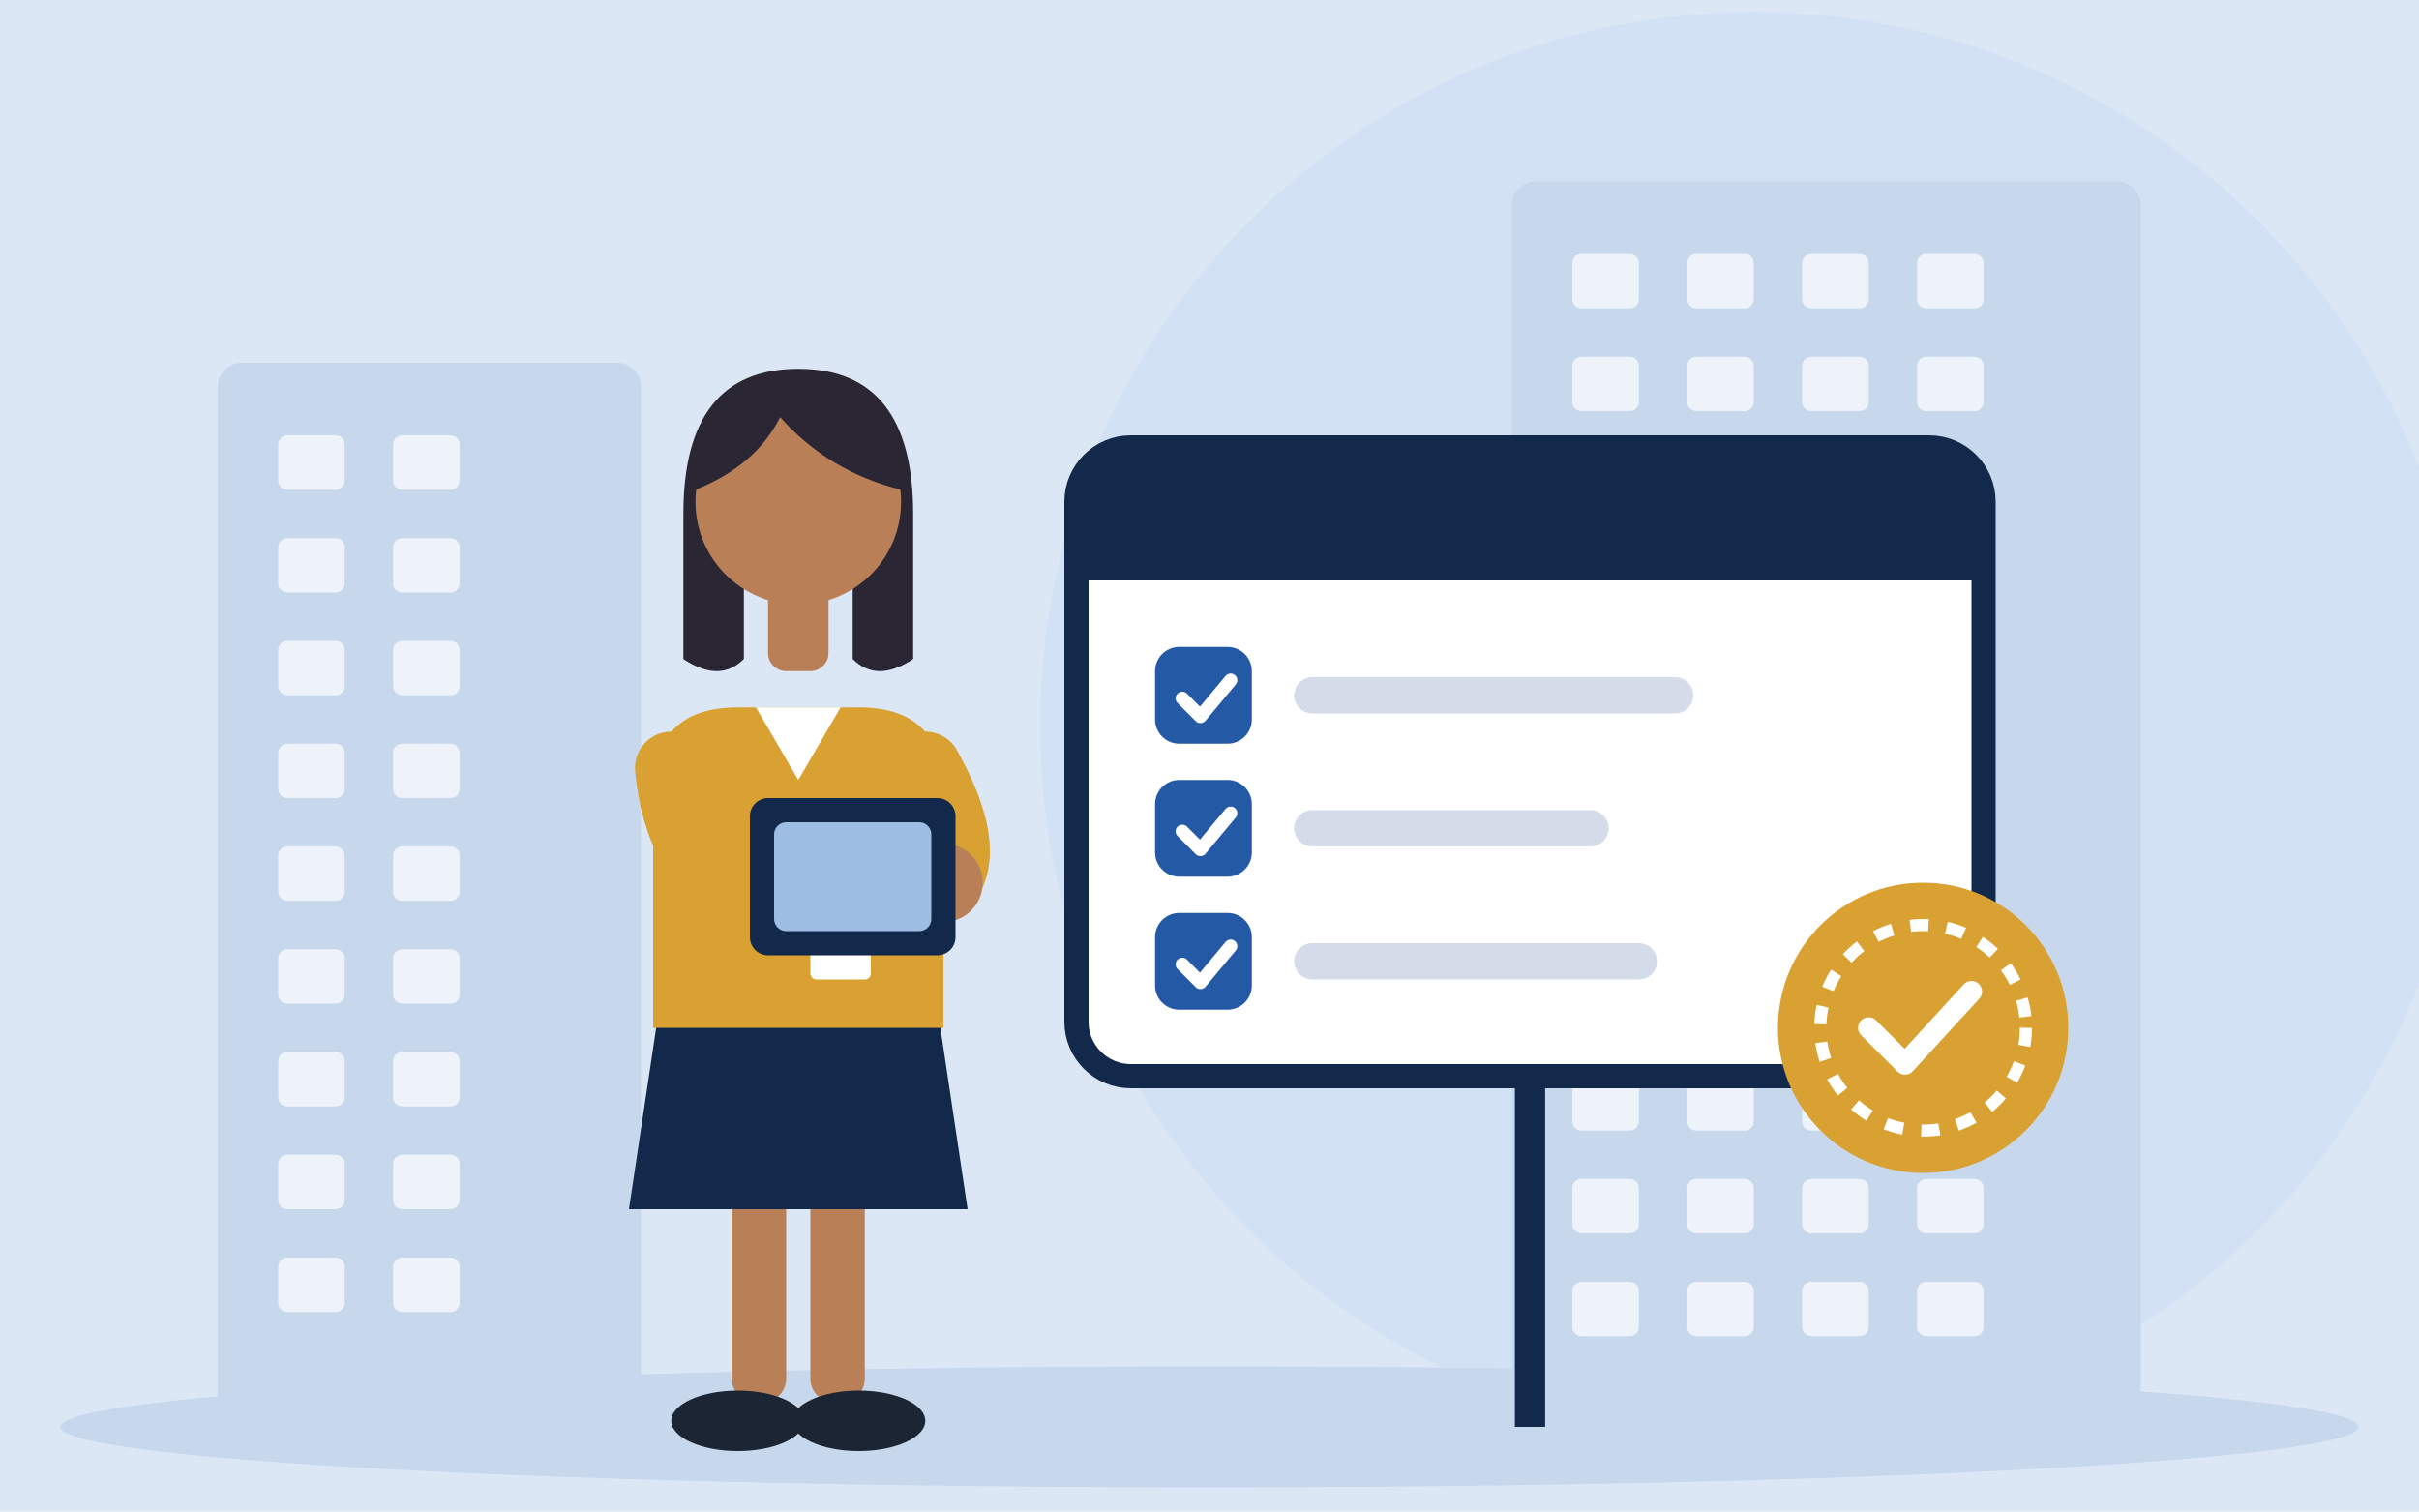
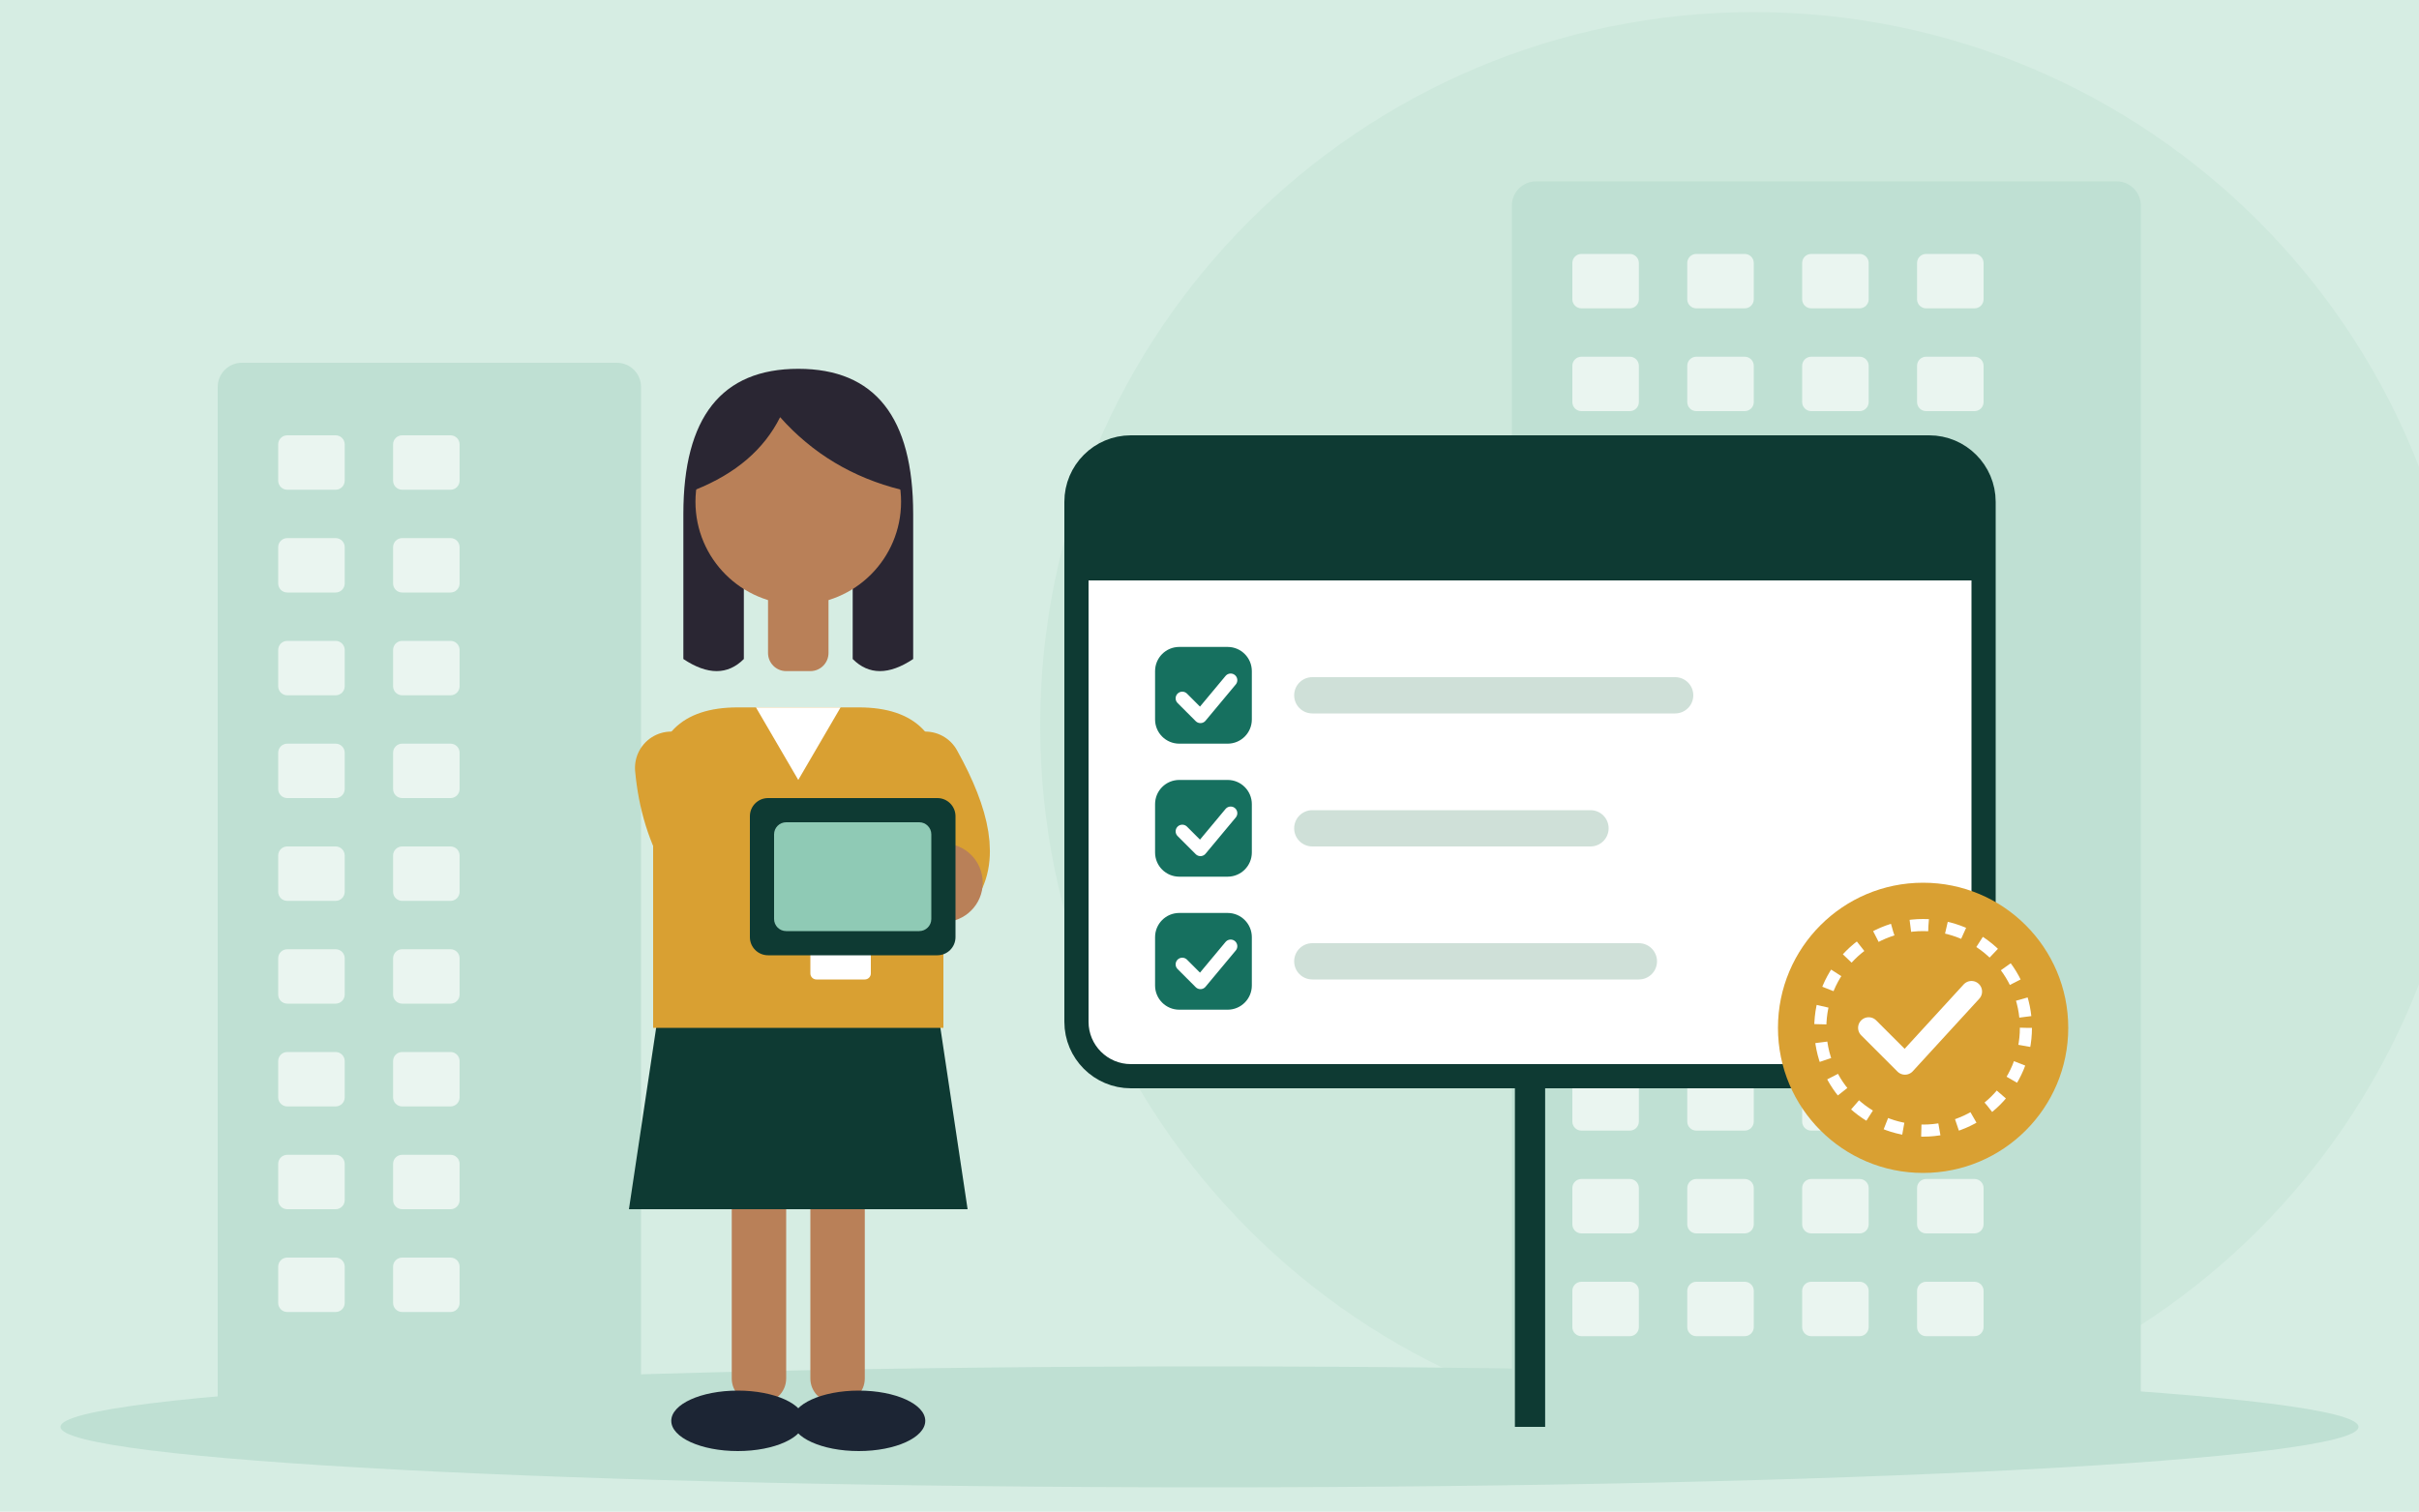
<svg xmlns="http://www.w3.org/2000/svg" viewBox="0 0 400 250" role="img" aria-label="ผู้นิเทศงานในสถานประกอบการรับรอง logbook รายสัปดาห์">
-   <rect width="400" height="250" fill="#dce7f5" />
-   <circle cx="290" cy="120" r="118" fill="#d2e1f3" />
-   <ellipse cx="200" cy="236" rx="190" ry="10" fill="#c7d7ec" />
-   <rect x="36" y="60" width="70" height="176" rx="4" fill="#c7d7ec" />
-   <rect x="46" y="72" width="11" height="9" rx="1.5" fill="#eef3f9" />
-   <rect x="65" y="72" width="11" height="9" rx="1.5" fill="#eef3f9" />
-   <rect x="46" y="89" width="11" height="9" rx="1.5" fill="#eef3f9" />
-   <rect x="65" y="89" width="11" height="9" rx="1.5" fill="#eef3f9" />
-   <rect x="46" y="106" width="11" height="9" rx="1.5" fill="#eef3f9" />
-   <rect x="65" y="106" width="11" height="9" rx="1.5" fill="#eef3f9" />
-   <rect x="46" y="123" width="11" height="9" rx="1.5" fill="#eef3f9" />
-   <rect x="65" y="123" width="11" height="9" rx="1.5" fill="#eef3f9" />
-   <rect x="46" y="140" width="11" height="9" rx="1.5" fill="#eef3f9" />
-   <rect x="65" y="140" width="11" height="9" rx="1.5" fill="#eef3f9" />
-   <rect x="46" y="157" width="11" height="9" rx="1.5" fill="#eef3f9" />
-   <rect x="65" y="157" width="11" height="9" rx="1.5" fill="#eef3f9" />
-   <rect x="46" y="174" width="11" height="9" rx="1.5" fill="#eef3f9" />
-   <rect x="65" y="174" width="11" height="9" rx="1.5" fill="#eef3f9" />
-   <rect x="46" y="191" width="11" height="9" rx="1.5" fill="#eef3f9" />
-   <rect x="65" y="191" width="11" height="9" rx="1.5" fill="#eef3f9" />
-   <rect x="46" y="208" width="11" height="9" rx="1.5" fill="#eef3f9" />
-   <rect x="65" y="208" width="11" height="9" rx="1.5" fill="#eef3f9" />
-   <rect x="250" y="30" width="104" height="206" rx="4" fill="#c7d7ec" />
-   <rect x="260" y="42" width="11" height="9" rx="1.5" fill="#eef3f9" />
-   <rect x="279" y="42" width="11" height="9" rx="1.5" fill="#eef3f9" />
-   <rect x="298" y="42" width="11" height="9" rx="1.5" fill="#eef3f9" />
-   <rect x="317" y="42" width="11" height="9" rx="1.5" fill="#eef3f9" />
-   <rect x="260" y="59" width="11" height="9" rx="1.5" fill="#eef3f9" />
-   <rect x="279" y="59" width="11" height="9" rx="1.5" fill="#eef3f9" />
-   <rect x="298" y="59" width="11" height="9" rx="1.5" fill="#eef3f9" />
-   <rect x="317" y="59" width="11" height="9" rx="1.5" fill="#eef3f9" />
-   <rect x="260" y="76" width="11" height="9" rx="1.5" fill="#eef3f9" />
-   <rect x="279" y="76" width="11" height="9" rx="1.5" fill="#eef3f9" />
-   <rect x="298" y="76" width="11" height="9" rx="1.5" fill="#eef3f9" />
-   <rect x="317" y="76" width="11" height="9" rx="1.5" fill="#eef3f9" />
-   <rect x="260" y="93" width="11" height="9" rx="1.5" fill="#eef3f9" />
-   <rect x="279" y="93" width="11" height="9" rx="1.5" fill="#eef3f9" />
-   <rect x="298" y="93" width="11" height="9" rx="1.5" fill="#eef3f9" />
-   <rect x="317" y="93" width="11" height="9" rx="1.5" fill="#eef3f9" />
-   <rect x="260" y="110" width="11" height="9" rx="1.5" fill="#eef3f9" />
-   <rect x="279" y="110" width="11" height="9" rx="1.5" fill="#eef3f9" />
-   <rect x="298" y="110" width="11" height="9" rx="1.5" fill="#eef3f9" />
-   <rect x="317" y="110" width="11" height="9" rx="1.5" fill="#eef3f9" />
-   <rect x="260" y="127" width="11" height="9" rx="1.5" fill="#eef3f9" />
-   <rect x="279" y="127" width="11" height="9" rx="1.5" fill="#eef3f9" />
-   <rect x="298" y="127" width="11" height="9" rx="1.5" fill="#eef3f9" />
-   <rect x="317" y="127" width="11" height="9" rx="1.5" fill="#eef3f9" />
-   <rect x="260" y="144" width="11" height="9" rx="1.5" fill="#eef3f9" />
-   <rect x="279" y="144" width="11" height="9" rx="1.5" fill="#eef3f9" />
-   <rect x="298" y="144" width="11" height="9" rx="1.5" fill="#eef3f9" />
-   <rect x="317" y="144" width="11" height="9" rx="1.5" fill="#eef3f9" />
-   <rect x="260" y="161" width="11" height="9" rx="1.5" fill="#eef3f9" />
-   <rect x="279" y="161" width="11" height="9" rx="1.5" fill="#eef3f9" />
-   <rect x="298" y="161" width="11" height="9" rx="1.5" fill="#eef3f9" />
-   <rect x="317" y="161" width="11" height="9" rx="1.5" fill="#eef3f9" />
-   <rect x="260" y="178" width="11" height="9" rx="1.5" fill="#eef3f9" />
-   <rect x="279" y="178" width="11" height="9" rx="1.5" fill="#eef3f9" />
-   <rect x="298" y="178" width="11" height="9" rx="1.5" fill="#eef3f9" />
-   <rect x="317" y="178" width="11" height="9" rx="1.5" fill="#eef3f9" />
-   <rect x="260" y="195" width="11" height="9" rx="1.5" fill="#eef3f9" />
-   <rect x="279" y="195" width="11" height="9" rx="1.5" fill="#eef3f9" />
-   <rect x="298" y="195" width="11" height="9" rx="1.5" fill="#eef3f9" />
-   <rect x="317" y="195" width="11" height="9" rx="1.5" fill="#eef3f9" />
-   <rect x="260" y="212" width="11" height="9" rx="1.5" fill="#eef3f9" />
-   <rect x="279" y="212" width="11" height="9" rx="1.5" fill="#eef3f9" />
-   <rect x="298" y="212" width="11" height="9" rx="1.5" fill="#eef3f9" />
-   <rect x="317" y="212" width="11" height="9" rx="1.5" fill="#eef3f9" />
-   <rect x="178" y="74" width="150" height="104" rx="9" fill="#ffffff" stroke="#13294b" stroke-width="4" />
-   <path d="M178 83 q0-9 9-9 h132 q9 0 9 9 v13 h-150z" fill="#13294b" />
-   <rect x="192" y="108" width="14" height="14" rx="3" fill="#2459a6" stroke="#2459a6" stroke-width="2" />
+   <rect width="400" height="250" fill="#d6ede3" />
+   <circle cx="290" cy="120" r="118" fill="#cde8dc" />
+   <ellipse cx="200" cy="236" rx="190" ry="10" fill="#bfe0d3" />
+   <rect x="36" y="60" width="70" height="176" rx="4" fill="#bfe0d3" />
+   <rect x="46" y="72" width="11" height="9" rx="1.5" fill="#eaf5f0" />
+   <rect x="65" y="72" width="11" height="9" rx="1.5" fill="#eaf5f0" />
+   <rect x="46" y="89" width="11" height="9" rx="1.5" fill="#eaf5f0" />
+   <rect x="65" y="89" width="11" height="9" rx="1.5" fill="#eaf5f0" />
+   <rect x="46" y="106" width="11" height="9" rx="1.5" fill="#eaf5f0" />
+   <rect x="65" y="106" width="11" height="9" rx="1.5" fill="#eaf5f0" />
+   <rect x="46" y="123" width="11" height="9" rx="1.5" fill="#eaf5f0" />
+   <rect x="65" y="123" width="11" height="9" rx="1.5" fill="#eaf5f0" />
+   <rect x="46" y="140" width="11" height="9" rx="1.5" fill="#eaf5f0" />
+   <rect x="65" y="140" width="11" height="9" rx="1.5" fill="#eaf5f0" />
+   <rect x="46" y="157" width="11" height="9" rx="1.5" fill="#eaf5f0" />
+   <rect x="65" y="157" width="11" height="9" rx="1.5" fill="#eaf5f0" />
+   <rect x="46" y="174" width="11" height="9" rx="1.5" fill="#eaf5f0" />
+   <rect x="65" y="174" width="11" height="9" rx="1.5" fill="#eaf5f0" />
+   <rect x="46" y="191" width="11" height="9" rx="1.5" fill="#eaf5f0" />
+   <rect x="65" y="191" width="11" height="9" rx="1.5" fill="#eaf5f0" />
+   <rect x="46" y="208" width="11" height="9" rx="1.5" fill="#eaf5f0" />
+   <rect x="65" y="208" width="11" height="9" rx="1.5" fill="#eaf5f0" />
+   <rect x="250" y="30" width="104" height="206" rx="4" fill="#bfe0d3" />
+   <rect x="260" y="42" width="11" height="9" rx="1.5" fill="#eaf5f0" />
+   <rect x="279" y="42" width="11" height="9" rx="1.5" fill="#eaf5f0" />
+   <rect x="298" y="42" width="11" height="9" rx="1.5" fill="#eaf5f0" />
+   <rect x="317" y="42" width="11" height="9" rx="1.5" fill="#eaf5f0" />
+   <rect x="260" y="59" width="11" height="9" rx="1.5" fill="#eaf5f0" />
+   <rect x="279" y="59" width="11" height="9" rx="1.5" fill="#eaf5f0" />
+   <rect x="298" y="59" width="11" height="9" rx="1.5" fill="#eaf5f0" />
+   <rect x="317" y="59" width="11" height="9" rx="1.5" fill="#eaf5f0" />
+   <rect x="260" y="76" width="11" height="9" rx="1.5" fill="#eaf5f0" />
+   <rect x="279" y="76" width="11" height="9" rx="1.5" fill="#eaf5f0" />
+   <rect x="298" y="76" width="11" height="9" rx="1.5" fill="#eaf5f0" />
+   <rect x="317" y="76" width="11" height="9" rx="1.5" fill="#eaf5f0" />
+   <rect x="260" y="93" width="11" height="9" rx="1.5" fill="#eaf5f0" />
+   <rect x="279" y="93" width="11" height="9" rx="1.5" fill="#eaf5f0" />
+   <rect x="298" y="93" width="11" height="9" rx="1.5" fill="#eaf5f0" />
+   <rect x="317" y="93" width="11" height="9" rx="1.5" fill="#eaf5f0" />
+   <rect x="260" y="110" width="11" height="9" rx="1.5" fill="#eaf5f0" />
+   <rect x="279" y="110" width="11" height="9" rx="1.5" fill="#eaf5f0" />
+   <rect x="298" y="110" width="11" height="9" rx="1.5" fill="#eaf5f0" />
+   <rect x="317" y="110" width="11" height="9" rx="1.5" fill="#eaf5f0" />
+   <rect x="260" y="127" width="11" height="9" rx="1.5" fill="#eaf5f0" />
+   <rect x="279" y="127" width="11" height="9" rx="1.5" fill="#eaf5f0" />
+   <rect x="298" y="127" width="11" height="9" rx="1.5" fill="#eaf5f0" />
+   <rect x="317" y="127" width="11" height="9" rx="1.5" fill="#eaf5f0" />
+   <rect x="260" y="144" width="11" height="9" rx="1.5" fill="#eaf5f0" />
+   <rect x="279" y="144" width="11" height="9" rx="1.5" fill="#eaf5f0" />
+   <rect x="298" y="144" width="11" height="9" rx="1.5" fill="#eaf5f0" />
+   <rect x="317" y="144" width="11" height="9" rx="1.5" fill="#eaf5f0" />
+   <rect x="260" y="161" width="11" height="9" rx="1.5" fill="#eaf5f0" />
+   <rect x="279" y="161" width="11" height="9" rx="1.5" fill="#eaf5f0" />
+   <rect x="298" y="161" width="11" height="9" rx="1.5" fill="#eaf5f0" />
+   <rect x="317" y="161" width="11" height="9" rx="1.5" fill="#eaf5f0" />
+   <rect x="260" y="178" width="11" height="9" rx="1.5" fill="#eaf5f0" />
+   <rect x="279" y="178" width="11" height="9" rx="1.5" fill="#eaf5f0" />
+   <rect x="298" y="178" width="11" height="9" rx="1.5" fill="#eaf5f0" />
+   <rect x="317" y="178" width="11" height="9" rx="1.5" fill="#eaf5f0" />
+   <rect x="260" y="195" width="11" height="9" rx="1.5" fill="#eaf5f0" />
+   <rect x="279" y="195" width="11" height="9" rx="1.5" fill="#eaf5f0" />
+   <rect x="298" y="195" width="11" height="9" rx="1.5" fill="#eaf5f0" />
+   <rect x="317" y="195" width="11" height="9" rx="1.5" fill="#eaf5f0" />
+   <rect x="260" y="212" width="11" height="9" rx="1.5" fill="#eaf5f0" />
+   <rect x="279" y="212" width="11" height="9" rx="1.5" fill="#eaf5f0" />
+   <rect x="298" y="212" width="11" height="9" rx="1.5" fill="#eaf5f0" />
+   <rect x="317" y="212" width="11" height="9" rx="1.5" fill="#eaf5f0" />
+   <rect x="178" y="74" width="150" height="104" rx="9" fill="#ffffff" stroke="#0e3a33" stroke-width="4" />
+   <path d="M178 83 q0-9 9-9 h132 q9 0 9 9 v13 h-150z" fill="#0e3a33" />
+   <rect x="192" y="108" width="14" height="14" rx="3" fill="#16705f" stroke="#16705f" stroke-width="2" />
  <path d="M195.5 115.5 l3 3 l5-6" fill="none" stroke="#ffffff" stroke-width="2.2" stroke-linecap="round" stroke-linejoin="round" />
-   <rect x="214" y="112" width="66" height="6" rx="3" fill="#d3dce8" />
-   <rect x="192" y="130" width="14" height="14" rx="3" fill="#2459a6" stroke="#2459a6" stroke-width="2" />
+   <rect x="214" y="112" width="66" height="6" rx="3" fill="#cfe0d8" />
+   <rect x="192" y="130" width="14" height="14" rx="3" fill="#16705f" stroke="#16705f" stroke-width="2" />
  <path d="M195.5 137.5 l3 3 l5-6" fill="none" stroke="#ffffff" stroke-width="2.2" stroke-linecap="round" stroke-linejoin="round" />
-   <rect x="214" y="134" width="52" height="6" rx="3" fill="#d3dce8" />
-   <rect x="192" y="152" width="14" height="14" rx="3" fill="#2459a6" stroke="#2459a6" stroke-width="2" />
+   <rect x="214" y="134" width="52" height="6" rx="3" fill="#cfe0d8" />
+   <rect x="192" y="152" width="14" height="14" rx="3" fill="#16705f" stroke="#16705f" stroke-width="2" />
  <path d="M195.5 159.5 l3 3 l5-6" fill="none" stroke="#ffffff" stroke-width="2.2" stroke-linecap="round" stroke-linejoin="round" />
-   <rect x="214" y="156" width="60" height="6" rx="3" fill="#d3dce8" />
+   <rect x="214" y="156" width="60" height="6" rx="3" fill="#cfe0d8" />
  <circle cx="318" cy="170" r="24" fill="#d9a032" />
  <circle cx="318" cy="170" r="17" fill="none" stroke="#ffffff" stroke-width="2" stroke-dasharray="3 3" />
  <path d="M309 170 l6 6 l11-12" fill="none" stroke="#ffffff" stroke-width="3.5" stroke-linecap="round" stroke-linejoin="round" />
-   <line x1="253" y1="178" x2="253" y2="236" stroke="#13294b" stroke-width="5" />
+   <line x1="253" y1="178" x2="253" y2="236" stroke="#0e3a33" stroke-width="5" />
  <path d="M111 127 Q112.5 143.5 126 152" fill="none" stroke="#d9a032" stroke-width="12" stroke-linecap="round" />
  <circle cx="126" cy="152" r="6.5" fill="#b98058" />
  <path d="M153 127 Q160.5 140.5 156 146" fill="none" stroke="#d9a032" stroke-width="12" stroke-linecap="round" />
  <circle cx="156" cy="146" r="6.5" fill="#b98058" />
  <rect x="121" y="194" width="9" height="38" rx="4" fill="#b98058" />
  <rect x="134" y="194" width="9" height="38" rx="4" fill="#b98058" />
-   <path d="M110 160 h44 l6 40 h-56z" fill="#13294b" />
+   <path d="M110 160 h44 l6 40 h-56z" fill="#0e3a33" />
  <ellipse cx="122" cy="235" rx="11" ry="5" fill="#1c2534" />
  <ellipse cx="142" cy="235" rx="11" ry="5" fill="#1c2534" />
  <path d="M108 131 q0-14 14-14 h20 q14 0 14 14 v39 h-48z" fill="#d9a032" />
  <path d="M125 117 l7 12 l7-12z" fill="#ffffff" />
  <path d="M124 119 L138 149" stroke="#d9a032" stroke-width="2.5" />
  <rect x="133" y="147" width="12" height="16" rx="2" fill="#ffffff" stroke="#d9a032" stroke-width="2" />
  <rect x="127" y="95" width="10" height="16" rx="3" fill="#b98058" />
  <path d="M113 85 q0-24 19-24 q19 0 19 24 v24 q-6 4-10 0 v-20 h-18 v20 q-4 4-10 0z" fill="#2a2633" />
  <circle cx="132" cy="83" r="17" fill="#b98058" />
  <path d="M115 81 q0-19 17-19 q17 0 17 19 q-12-3-20-12 q-4 8-14 12z" fill="#2a2633" />
-   <rect x="124" y="132" width="34" height="26" rx="3" fill="#13294b" />
-   <rect x="128" y="136" width="26" height="18" rx="2" fill="#9dbde3" />
+   <rect x="124" y="132" width="34" height="26" rx="3" fill="#0e3a33" />
+   <rect x="128" y="136" width="26" height="18" rx="2" fill="#8fcab5" />
</svg>
